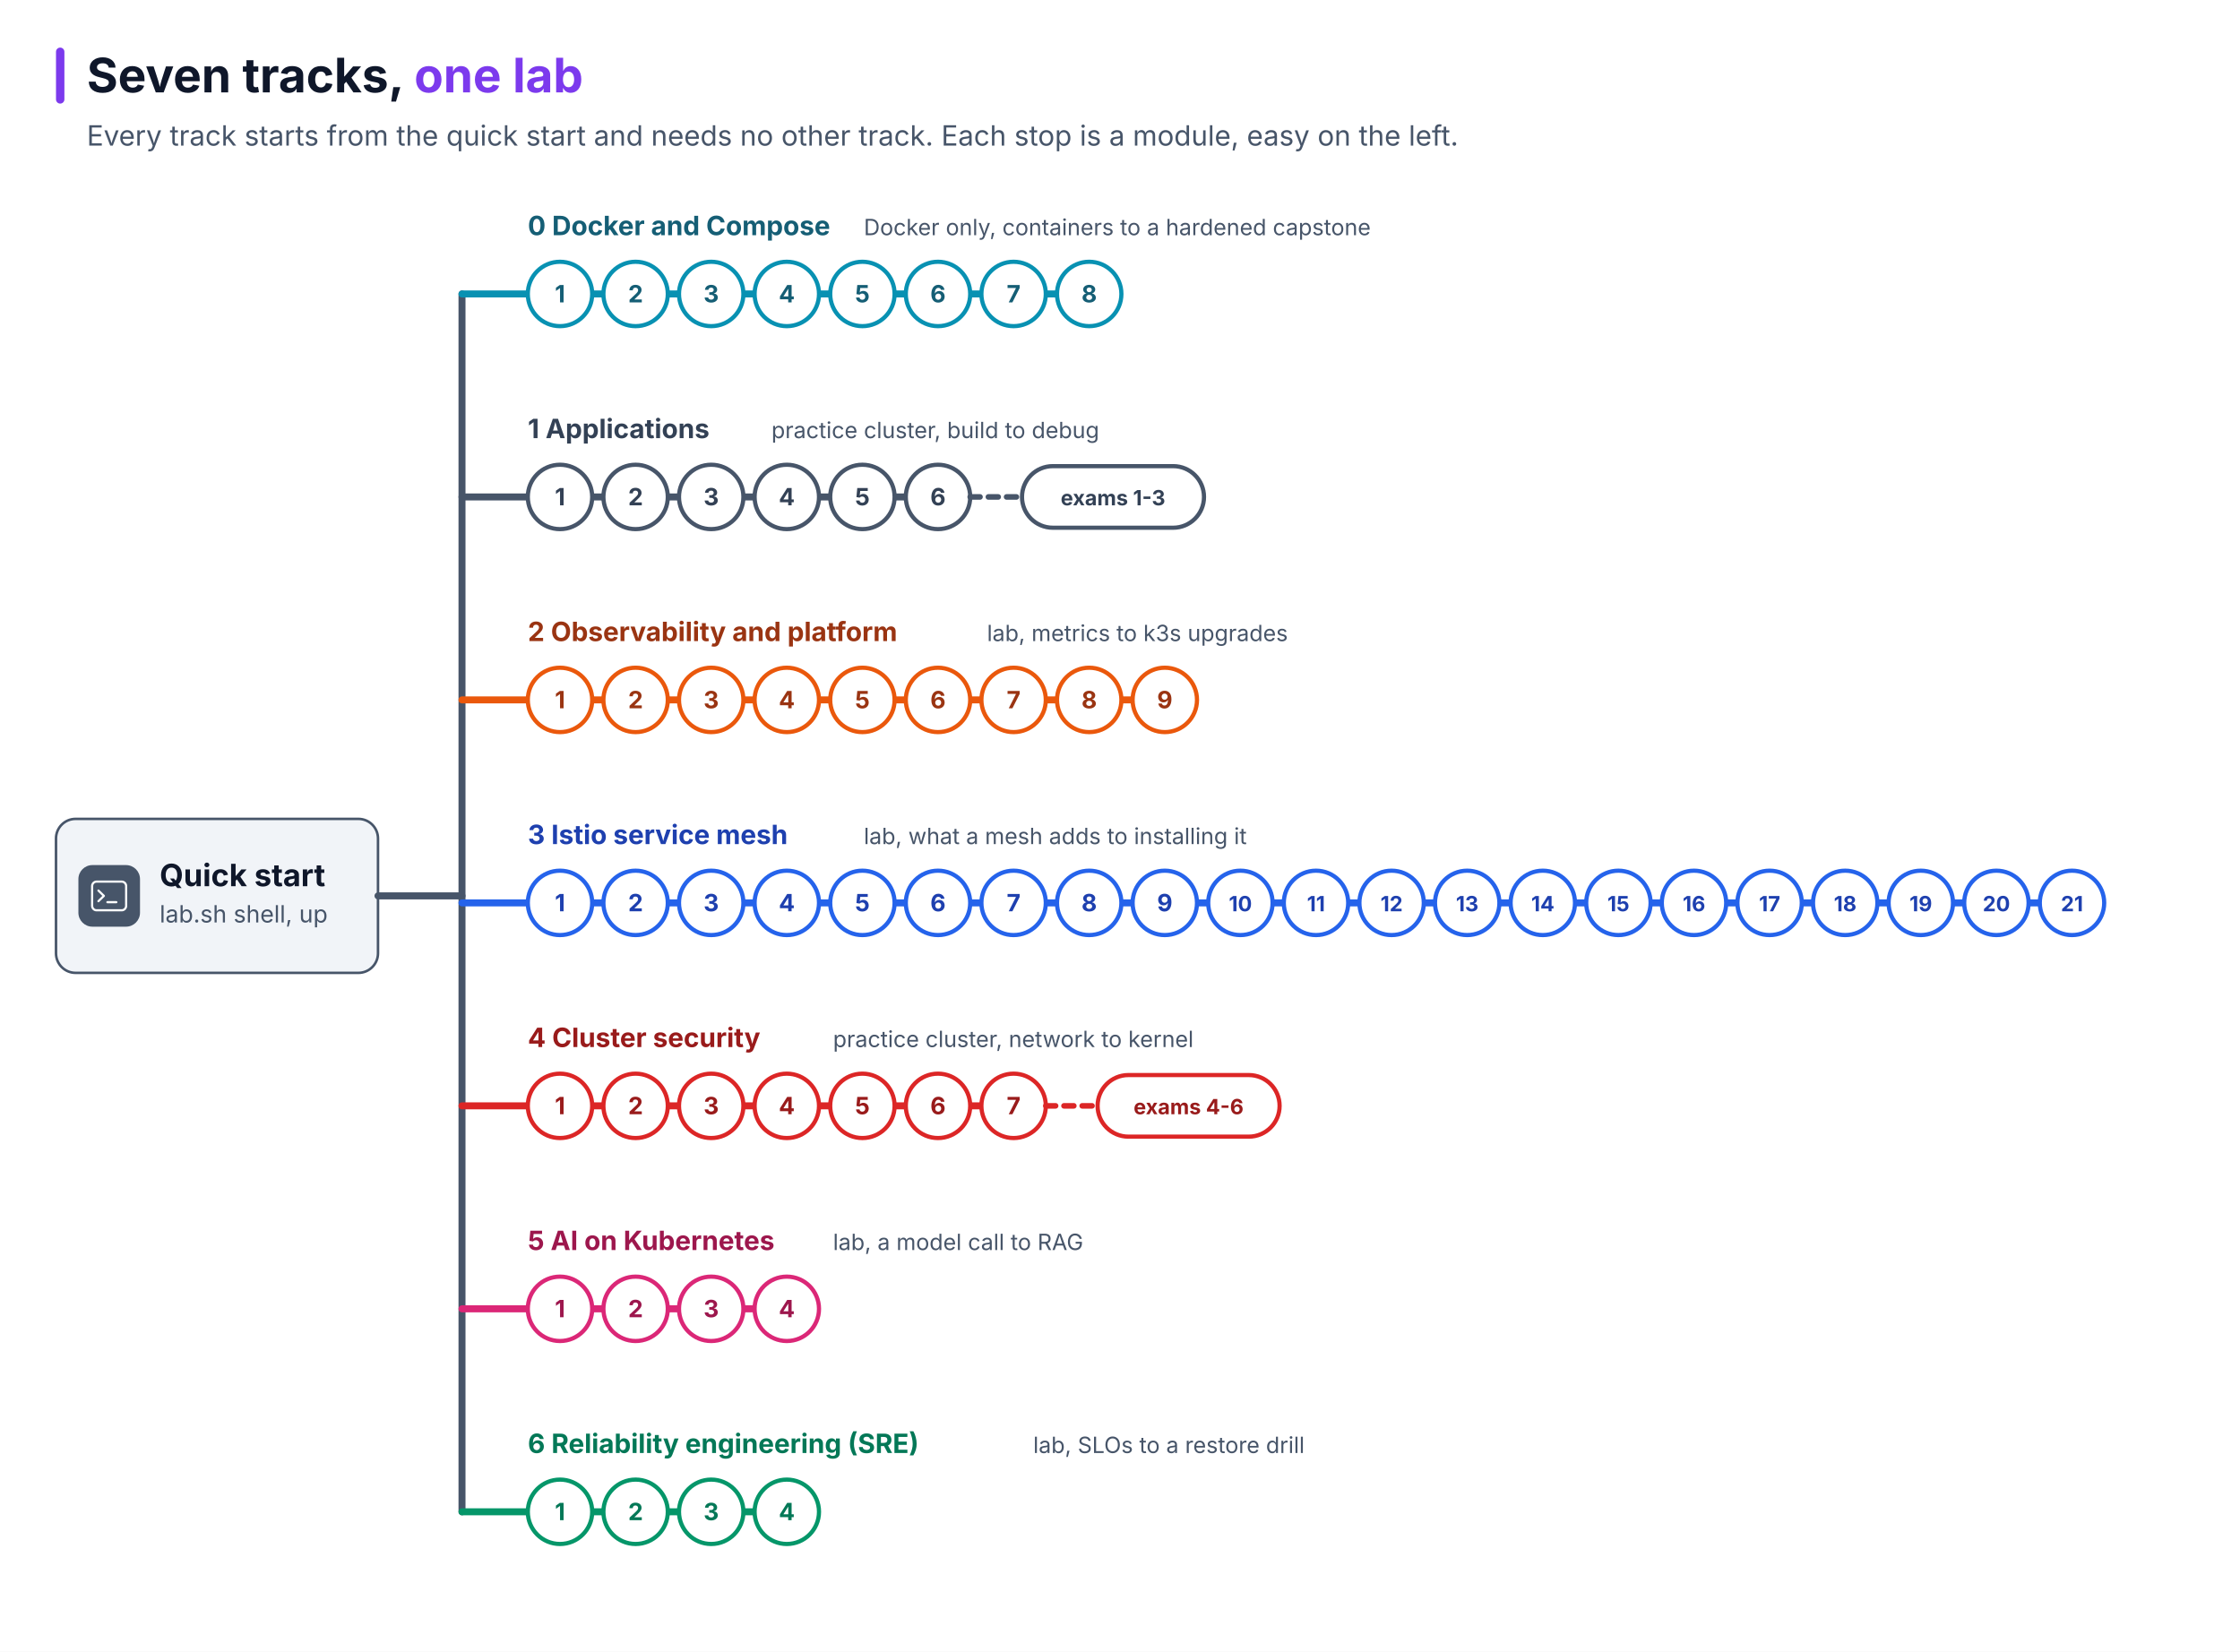
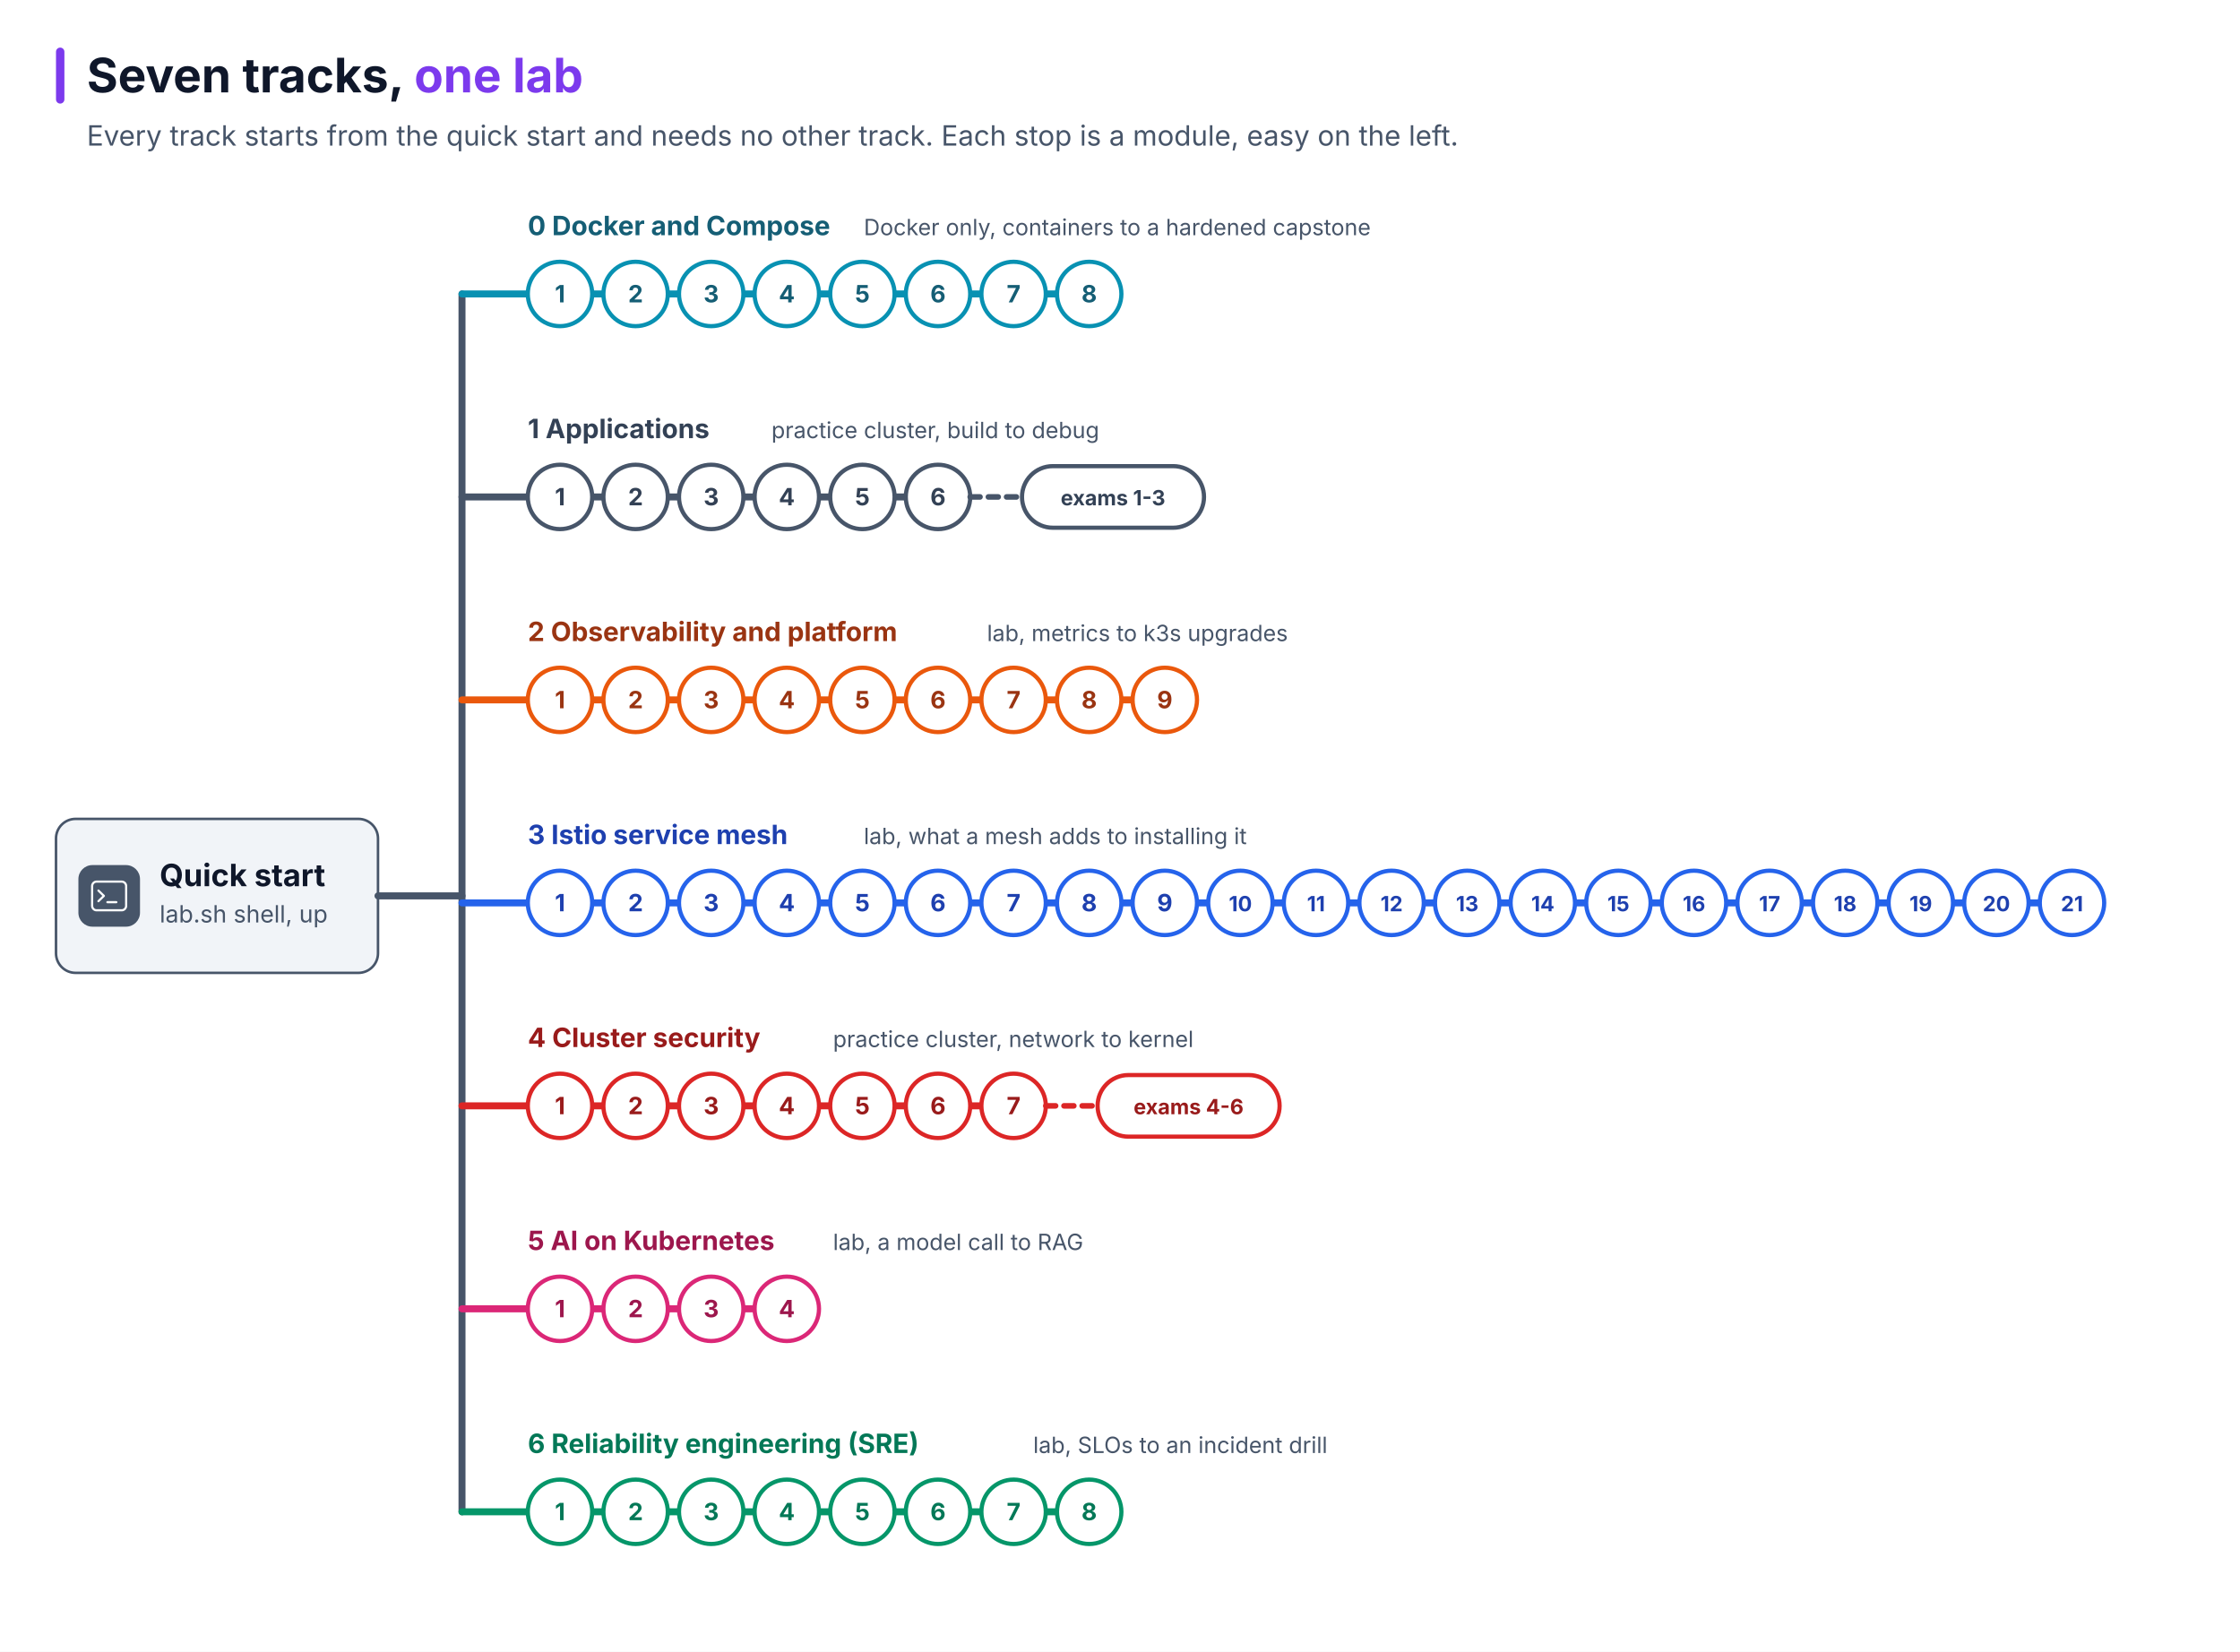
<svg xmlns="http://www.w3.org/2000/svg" width="1600" height="1180" viewBox="0 0 1600 1180" font-family="Inter, -apple-system, 'Segoe UI', Helvetica, Arial, sans-serif">
  <rect width="1600" height="1180" fill="#ffffff" />
  <rect x="40.0" y="34.0" width="6.0" height="40.0" rx="3.0" fill="#7c3aed" stroke="none" />
  <text x="62" y="66" font-size="34" font-weight="700" fill="#0f172a">Seven tracks, <tspan fill="#7c3aed">one lab</tspan>
  </text>
  <text x="62.0" y="104.0" font-size="20.0" fill="#475569" text-anchor="start">Every track starts from the quick start and needs no other track. Each stop is a module, easy on the left.</text>
  <rect x="40.0" y="585.0" width="230.0" height="110.0" rx="14.0" fill="#f1f4f8" stroke="#475569" stroke-width="1.8" />
  <rect x="56.0" y="618.0" width="44.0" height="44.0" rx="10.0" fill="#475569" stroke="none" />
  <rect x="65.8" y="629.8" width="24.3" height="20.5" rx="3.2" fill="none" stroke="#ffffff" stroke-width="1.536" />
  <polyline points="70.3,636.2 74.2,640.0 70.3,643.8" fill="none" stroke="#ffffff" stroke-width="1.54" stroke-linecap="round" stroke-linejoin="round" />
  <polyline points="76.7,644.5 83.1,644.5" fill="none" stroke="#ffffff" stroke-width="1.54" stroke-linecap="round" stroke-linejoin="round" />
  <text x="114.0" y="633.1" font-size="22.0" fill="#0f172a" font-weight="700" text-anchor="start">Quick start</text>
  <text x="114.0" y="659.0" font-size="17.0" fill="#475569" text-anchor="start">lab.sh shell, up</text>
  <polyline points="270.0,640.0 330.0,640.0" fill="none" stroke="#475569" stroke-width="5.00" stroke-linecap="round" stroke-linejoin="round" />
  <polyline points="330.0,210.0 330.0,1080.0" fill="none" stroke="#475569" stroke-width="5.00" stroke-linecap="round" stroke-linejoin="round" />
  <polyline points="330.0,210.0 778.0,210.0" fill="none" stroke="#0891b2" stroke-width="5.00" stroke-linecap="round" stroke-linejoin="round" />
  <ellipse cx="400.0" cy="210.0" rx="23.0" ry="23.0" fill="#ffffff" stroke="#0891b2" stroke-width="3.00" />
  <text x="400.0" y="216.0" font-size="17.0" fill="#155e75" font-weight="700" text-anchor="middle">1</text>
  <ellipse cx="454.0" cy="210.0" rx="23.0" ry="23.0" fill="#ffffff" stroke="#0891b2" stroke-width="3.00" />
  <text x="454.0" y="216.0" font-size="17.0" fill="#155e75" font-weight="700" text-anchor="middle">2</text>
  <ellipse cx="508.0" cy="210.0" rx="23.0" ry="23.0" fill="#ffffff" stroke="#0891b2" stroke-width="3.00" />
  <text x="508.0" y="216.0" font-size="17.0" fill="#155e75" font-weight="700" text-anchor="middle">3</text>
  <ellipse cx="562.0" cy="210.0" rx="23.0" ry="23.0" fill="#ffffff" stroke="#0891b2" stroke-width="3.00" />
  <text x="562.0" y="216.0" font-size="17.0" fill="#155e75" font-weight="700" text-anchor="middle">4</text>
  <ellipse cx="616.0" cy="210.0" rx="23.0" ry="23.0" fill="#ffffff" stroke="#0891b2" stroke-width="3.00" />
  <text x="616.0" y="216.0" font-size="17.0" fill="#155e75" font-weight="700" text-anchor="middle">5</text>
  <ellipse cx="670.0" cy="210.0" rx="23.0" ry="23.0" fill="#ffffff" stroke="#0891b2" stroke-width="3.00" />
  <text x="670.0" y="216.0" font-size="17.0" fill="#155e75" font-weight="700" text-anchor="middle">6</text>
  <ellipse cx="724.0" cy="210.0" rx="23.0" ry="23.0" fill="#ffffff" stroke="#0891b2" stroke-width="3.00" />
  <text x="724.0" y="216.0" font-size="17.0" fill="#155e75" font-weight="700" text-anchor="middle">7</text>
  <ellipse cx="778.0" cy="210.0" rx="23.0" ry="23.0" fill="#ffffff" stroke="#0891b2" stroke-width="3.00" />
  <text x="778.0" y="216.0" font-size="17.0" fill="#155e75" font-weight="700" text-anchor="middle">8</text>
  <text x="377.0" y="168.0" font-size="19.0" fill="#155e75" font-weight="700" text-anchor="start">0 Docker and Compose</text>
  <text x="617.0" y="168.0" font-size="16.0" fill="#475569" text-anchor="start">Docker only, containers to a hardened capstone</text>
  <polyline points="330.0,355.0 670.0,355.0" fill="none" stroke="#475569" stroke-width="5.00" stroke-linecap="round" stroke-linejoin="round" />
  <ellipse cx="400.0" cy="355.0" rx="23.0" ry="23.0" fill="#ffffff" stroke="#475569" stroke-width="3.00" />
  <text x="400.0" y="361.0" font-size="17.0" fill="#334155" font-weight="700" text-anchor="middle">1</text>
  <ellipse cx="454.0" cy="355.0" rx="23.0" ry="23.0" fill="#ffffff" stroke="#475569" stroke-width="3.00" />
  <text x="454.0" y="361.0" font-size="17.0" fill="#334155" font-weight="700" text-anchor="middle">2</text>
  <ellipse cx="508.0" cy="355.0" rx="23.0" ry="23.0" fill="#ffffff" stroke="#475569" stroke-width="3.00" />
  <text x="508.0" y="361.0" font-size="17.0" fill="#334155" font-weight="700" text-anchor="middle">3</text>
  <ellipse cx="562.0" cy="355.0" rx="23.0" ry="23.0" fill="#ffffff" stroke="#475569" stroke-width="3.00" />
  <text x="562.0" y="361.0" font-size="17.0" fill="#334155" font-weight="700" text-anchor="middle">4</text>
  <ellipse cx="616.0" cy="355.0" rx="23.0" ry="23.0" fill="#ffffff" stroke="#475569" stroke-width="3.00" />
  <text x="616.0" y="361.0" font-size="17.0" fill="#334155" font-weight="700" text-anchor="middle">5</text>
  <ellipse cx="670.0" cy="355.0" rx="23.0" ry="23.0" fill="#ffffff" stroke="#475569" stroke-width="3.00" />
  <text x="670.0" y="361.0" font-size="17.0" fill="#334155" font-weight="700" text-anchor="middle">6</text>
  <polyline points="693.0,355.0 730.0,355.0" fill="none" stroke="#475569" stroke-width="4.00" stroke-linecap="round" stroke-linejoin="round" stroke-dasharray="7 6" />
  <rect x="730.0" y="333.0" width="130.0" height="44.0" rx="22.0" fill="#ffffff" stroke="#475569" stroke-width="3" />
  <text x="795.0" y="361.0" font-size="15.0" fill="#334155" font-weight="700" text-anchor="middle">exams 1-3</text>
  <text x="377.0" y="313.0" font-size="19.0" fill="#334155" font-weight="700" text-anchor="start">1 Applications</text>
  <text x="551.0" y="313.0" font-size="16.0" fill="#475569" text-anchor="start">practice cluster, build to debug</text>
  <polyline points="330.0,500.0 832.0,500.0" fill="none" stroke="#ea580c" stroke-width="5.00" stroke-linecap="round" stroke-linejoin="round" />
  <ellipse cx="400.0" cy="500.0" rx="23.0" ry="23.0" fill="#ffffff" stroke="#ea580c" stroke-width="3.00" />
  <text x="400.0" y="506.0" font-size="17.0" fill="#9a3412" font-weight="700" text-anchor="middle">1</text>
  <ellipse cx="454.0" cy="500.0" rx="23.0" ry="23.0" fill="#ffffff" stroke="#ea580c" stroke-width="3.00" />
  <text x="454.0" y="506.0" font-size="17.0" fill="#9a3412" font-weight="700" text-anchor="middle">2</text>
  <ellipse cx="508.0" cy="500.0" rx="23.0" ry="23.0" fill="#ffffff" stroke="#ea580c" stroke-width="3.00" />
  <text x="508.0" y="506.0" font-size="17.0" fill="#9a3412" font-weight="700" text-anchor="middle">3</text>
  <ellipse cx="562.0" cy="500.0" rx="23.0" ry="23.0" fill="#ffffff" stroke="#ea580c" stroke-width="3.00" />
  <text x="562.0" y="506.0" font-size="17.0" fill="#9a3412" font-weight="700" text-anchor="middle">4</text>
  <ellipse cx="616.0" cy="500.0" rx="23.0" ry="23.0" fill="#ffffff" stroke="#ea580c" stroke-width="3.00" />
  <text x="616.0" y="506.0" font-size="17.0" fill="#9a3412" font-weight="700" text-anchor="middle">5</text>
  <ellipse cx="670.0" cy="500.0" rx="23.0" ry="23.0" fill="#ffffff" stroke="#ea580c" stroke-width="3.00" />
  <text x="670.0" y="506.0" font-size="17.0" fill="#9a3412" font-weight="700" text-anchor="middle">6</text>
  <ellipse cx="724.0" cy="500.0" rx="23.0" ry="23.0" fill="#ffffff" stroke="#ea580c" stroke-width="3.00" />
  <text x="724.0" y="506.0" font-size="17.0" fill="#9a3412" font-weight="700" text-anchor="middle">7</text>
  <ellipse cx="778.0" cy="500.0" rx="23.0" ry="23.0" fill="#ffffff" stroke="#ea580c" stroke-width="3.00" />
  <text x="778.0" y="506.0" font-size="17.0" fill="#9a3412" font-weight="700" text-anchor="middle">8</text>
  <ellipse cx="832.0" cy="500.0" rx="23.0" ry="23.0" fill="#ffffff" stroke="#ea580c" stroke-width="3.00" />
  <text x="832.0" y="506.0" font-size="17.0" fill="#9a3412" font-weight="700" text-anchor="middle">9</text>
  <text x="377.0" y="458.0" font-size="19.0" fill="#9a3412" font-weight="700" text-anchor="start">2 Observability and platform</text>
  <text x="705.0" y="458.0" font-size="16.0" fill="#475569" text-anchor="start">lab, metrics to k3s upgrades</text>
  <polyline points="330.0,645.0 1480.0,645.0" fill="none" stroke="#2563eb" stroke-width="5.00" stroke-linecap="round" stroke-linejoin="round" />
  <ellipse cx="400.0" cy="645.0" rx="23.0" ry="23.0" fill="#ffffff" stroke="#2563eb" stroke-width="3.00" />
  <text x="400.0" y="651.0" font-size="17.0" fill="#1e40af" font-weight="700" text-anchor="middle">1</text>
  <ellipse cx="454.0" cy="645.0" rx="23.0" ry="23.0" fill="#ffffff" stroke="#2563eb" stroke-width="3.00" />
  <text x="454.0" y="651.0" font-size="17.0" fill="#1e40af" font-weight="700" text-anchor="middle">2</text>
  <ellipse cx="508.0" cy="645.0" rx="23.0" ry="23.0" fill="#ffffff" stroke="#2563eb" stroke-width="3.00" />
  <text x="508.0" y="651.0" font-size="17.0" fill="#1e40af" font-weight="700" text-anchor="middle">3</text>
  <ellipse cx="562.0" cy="645.0" rx="23.0" ry="23.0" fill="#ffffff" stroke="#2563eb" stroke-width="3.00" />
  <text x="562.0" y="651.0" font-size="17.0" fill="#1e40af" font-weight="700" text-anchor="middle">4</text>
  <ellipse cx="616.0" cy="645.0" rx="23.0" ry="23.0" fill="#ffffff" stroke="#2563eb" stroke-width="3.00" />
  <text x="616.0" y="651.0" font-size="17.0" fill="#1e40af" font-weight="700" text-anchor="middle">5</text>
  <ellipse cx="670.0" cy="645.0" rx="23.0" ry="23.0" fill="#ffffff" stroke="#2563eb" stroke-width="3.00" />
  <text x="670.0" y="651.0" font-size="17.0" fill="#1e40af" font-weight="700" text-anchor="middle">6</text>
  <ellipse cx="724.0" cy="645.0" rx="23.0" ry="23.0" fill="#ffffff" stroke="#2563eb" stroke-width="3.00" />
  <text x="724.0" y="651.0" font-size="17.0" fill="#1e40af" font-weight="700" text-anchor="middle">7</text>
  <ellipse cx="778.0" cy="645.0" rx="23.0" ry="23.0" fill="#ffffff" stroke="#2563eb" stroke-width="3.00" />
  <text x="778.0" y="651.0" font-size="17.0" fill="#1e40af" font-weight="700" text-anchor="middle">8</text>
  <ellipse cx="832.0" cy="645.0" rx="23.0" ry="23.0" fill="#ffffff" stroke="#2563eb" stroke-width="3.00" />
  <text x="832.0" y="651.0" font-size="17.0" fill="#1e40af" font-weight="700" text-anchor="middle">9</text>
  <ellipse cx="886.0" cy="645.0" rx="23.0" ry="23.0" fill="#ffffff" stroke="#2563eb" stroke-width="3.00" />
  <text x="886.0" y="651.0" font-size="15.0" fill="#1e40af" font-weight="700" text-anchor="middle">10</text>
  <ellipse cx="940.0" cy="645.0" rx="23.0" ry="23.0" fill="#ffffff" stroke="#2563eb" stroke-width="3.00" />
  <text x="940.0" y="651.0" font-size="15.0" fill="#1e40af" font-weight="700" text-anchor="middle">11</text>
  <ellipse cx="994.0" cy="645.0" rx="23.0" ry="23.0" fill="#ffffff" stroke="#2563eb" stroke-width="3.00" />
  <text x="994.0" y="651.0" font-size="15.0" fill="#1e40af" font-weight="700" text-anchor="middle">12</text>
  <ellipse cx="1048.0" cy="645.0" rx="23.0" ry="23.0" fill="#ffffff" stroke="#2563eb" stroke-width="3.00" />
  <text x="1048.0" y="651.0" font-size="15.0" fill="#1e40af" font-weight="700" text-anchor="middle">13</text>
  <ellipse cx="1102.0" cy="645.0" rx="23.0" ry="23.0" fill="#ffffff" stroke="#2563eb" stroke-width="3.00" />
  <text x="1102.0" y="651.0" font-size="15.0" fill="#1e40af" font-weight="700" text-anchor="middle">14</text>
  <ellipse cx="1156.0" cy="645.0" rx="23.0" ry="23.0" fill="#ffffff" stroke="#2563eb" stroke-width="3.00" />
  <text x="1156.0" y="651.0" font-size="15.0" fill="#1e40af" font-weight="700" text-anchor="middle">15</text>
  <ellipse cx="1210.0" cy="645.0" rx="23.0" ry="23.0" fill="#ffffff" stroke="#2563eb" stroke-width="3.00" />
  <text x="1210.0" y="651.0" font-size="15.0" fill="#1e40af" font-weight="700" text-anchor="middle">16</text>
  <ellipse cx="1264.0" cy="645.0" rx="23.0" ry="23.0" fill="#ffffff" stroke="#2563eb" stroke-width="3.00" />
  <text x="1264.0" y="651.0" font-size="15.0" fill="#1e40af" font-weight="700" text-anchor="middle">17</text>
  <ellipse cx="1318.0" cy="645.0" rx="23.0" ry="23.0" fill="#ffffff" stroke="#2563eb" stroke-width="3.00" />
  <text x="1318.0" y="651.0" font-size="15.0" fill="#1e40af" font-weight="700" text-anchor="middle">18</text>
  <ellipse cx="1372.0" cy="645.0" rx="23.0" ry="23.0" fill="#ffffff" stroke="#2563eb" stroke-width="3.00" />
  <text x="1372.0" y="651.0" font-size="15.0" fill="#1e40af" font-weight="700" text-anchor="middle">19</text>
  <ellipse cx="1426.0" cy="645.0" rx="23.0" ry="23.0" fill="#ffffff" stroke="#2563eb" stroke-width="3.00" />
  <text x="1426.0" y="651.0" font-size="15.0" fill="#1e40af" font-weight="700" text-anchor="middle">20</text>
  <ellipse cx="1480.0" cy="645.0" rx="23.0" ry="23.0" fill="#ffffff" stroke="#2563eb" stroke-width="3.00" />
  <text x="1480.0" y="651.0" font-size="15.0" fill="#1e40af" font-weight="700" text-anchor="middle">21</text>
  <text x="377.0" y="603.0" font-size="19.0" fill="#1e40af" font-weight="700" text-anchor="start">3 Istio service mesh</text>
  <text x="617.0" y="603.0" font-size="16.0" fill="#475569" text-anchor="start">lab, what a mesh adds to installing it</text>
  <polyline points="330.0,790.0 724.0,790.0" fill="none" stroke="#dc2626" stroke-width="5.00" stroke-linecap="round" stroke-linejoin="round" />
  <ellipse cx="400.0" cy="790.0" rx="23.0" ry="23.0" fill="#ffffff" stroke="#dc2626" stroke-width="3.00" />
  <text x="400.0" y="796.0" font-size="17.0" fill="#991b1b" font-weight="700" text-anchor="middle">1</text>
  <ellipse cx="454.0" cy="790.0" rx="23.0" ry="23.0" fill="#ffffff" stroke="#dc2626" stroke-width="3.00" />
  <text x="454.0" y="796.0" font-size="17.0" fill="#991b1b" font-weight="700" text-anchor="middle">2</text>
  <ellipse cx="508.0" cy="790.0" rx="23.0" ry="23.0" fill="#ffffff" stroke="#dc2626" stroke-width="3.00" />
  <text x="508.0" y="796.0" font-size="17.0" fill="#991b1b" font-weight="700" text-anchor="middle">3</text>
  <ellipse cx="562.0" cy="790.0" rx="23.0" ry="23.0" fill="#ffffff" stroke="#dc2626" stroke-width="3.00" />
  <text x="562.0" y="796.0" font-size="17.0" fill="#991b1b" font-weight="700" text-anchor="middle">4</text>
  <ellipse cx="616.0" cy="790.0" rx="23.0" ry="23.0" fill="#ffffff" stroke="#dc2626" stroke-width="3.00" />
  <text x="616.0" y="796.0" font-size="17.0" fill="#991b1b" font-weight="700" text-anchor="middle">5</text>
  <ellipse cx="670.0" cy="790.0" rx="23.0" ry="23.0" fill="#ffffff" stroke="#dc2626" stroke-width="3.00" />
  <text x="670.0" y="796.0" font-size="17.0" fill="#991b1b" font-weight="700" text-anchor="middle">6</text>
  <ellipse cx="724.0" cy="790.0" rx="23.0" ry="23.0" fill="#ffffff" stroke="#dc2626" stroke-width="3.00" />
  <text x="724.0" y="796.0" font-size="17.0" fill="#991b1b" font-weight="700" text-anchor="middle">7</text>
  <polyline points="747.0,790.0 784.0,790.0" fill="none" stroke="#dc2626" stroke-width="4.00" stroke-linecap="round" stroke-linejoin="round" stroke-dasharray="7 6" />
  <rect x="784.0" y="768.0" width="130.0" height="44.0" rx="22.0" fill="#ffffff" stroke="#dc2626" stroke-width="3" />
  <text x="849.0" y="796.0" font-size="15.0" fill="#991b1b" font-weight="700" text-anchor="middle">exams 4-6</text>
  <text x="377.0" y="748.0" font-size="19.0" fill="#991b1b" font-weight="700" text-anchor="start">4 Cluster security</text>
  <text x="595.0" y="748.0" font-size="16.0" fill="#475569" text-anchor="start">practice cluster, network to kernel</text>
  <polyline points="330.0,935.0 562.0,935.0" fill="none" stroke="#db2777" stroke-width="5.00" stroke-linecap="round" stroke-linejoin="round" />
  <ellipse cx="400.0" cy="935.0" rx="23.0" ry="23.0" fill="#ffffff" stroke="#db2777" stroke-width="3.00" />
  <text x="400.0" y="941.0" font-size="17.0" fill="#9d174d" font-weight="700" text-anchor="middle">1</text>
  <ellipse cx="454.0" cy="935.0" rx="23.0" ry="23.0" fill="#ffffff" stroke="#db2777" stroke-width="3.00" />
  <text x="454.0" y="941.0" font-size="17.0" fill="#9d174d" font-weight="700" text-anchor="middle">2</text>
  <ellipse cx="508.0" cy="935.0" rx="23.0" ry="23.0" fill="#ffffff" stroke="#db2777" stroke-width="3.00" />
  <text x="508.0" y="941.0" font-size="17.0" fill="#9d174d" font-weight="700" text-anchor="middle">3</text>
  <ellipse cx="562.0" cy="935.0" rx="23.0" ry="23.0" fill="#ffffff" stroke="#db2777" stroke-width="3.00" />
  <text x="562.0" y="941.0" font-size="17.0" fill="#9d174d" font-weight="700" text-anchor="middle">4</text>
  <text x="377.0" y="893.0" font-size="19.0" fill="#9d174d" font-weight="700" text-anchor="start">5 AI on Kubernetes</text>
  <text x="595.0" y="893.0" font-size="16.0" fill="#475569" text-anchor="start">lab, a model call to RAG</text>
-   <polyline points="330.0,1080.0 562.0,1080.0" fill="none" stroke="#059669" stroke-width="5.00" stroke-linecap="round" stroke-linejoin="round" />
+   <polyline points="330.0,1080.0 778.0,1080.0" fill="none" stroke="#059669" stroke-width="5.00" stroke-linecap="round" stroke-linejoin="round" />
  <ellipse cx="400.0" cy="1080.0" rx="23.0" ry="23.0" fill="#ffffff" stroke="#059669" stroke-width="3.00" />
  <text x="400.0" y="1086.0" font-size="17.0" fill="#047857" font-weight="700" text-anchor="middle">1</text>
  <ellipse cx="454.0" cy="1080.0" rx="23.0" ry="23.0" fill="#ffffff" stroke="#059669" stroke-width="3.00" />
  <text x="454.0" y="1086.0" font-size="17.0" fill="#047857" font-weight="700" text-anchor="middle">2</text>
  <ellipse cx="508.0" cy="1080.0" rx="23.0" ry="23.0" fill="#ffffff" stroke="#059669" stroke-width="3.00" />
  <text x="508.0" y="1086.0" font-size="17.0" fill="#047857" font-weight="700" text-anchor="middle">3</text>
  <ellipse cx="562.0" cy="1080.0" rx="23.0" ry="23.0" fill="#ffffff" stroke="#059669" stroke-width="3.00" />
  <text x="562.0" y="1086.0" font-size="17.0" fill="#047857" font-weight="700" text-anchor="middle">4</text>
+   <ellipse cx="616.0" cy="1080.0" rx="23.0" ry="23.0" fill="#ffffff" stroke="#059669" stroke-width="3.00" />
+   <text x="616.0" y="1086.0" font-size="17.0" fill="#047857" font-weight="700" text-anchor="middle">5</text>
+   <ellipse cx="670.0" cy="1080.0" rx="23.0" ry="23.0" fill="#ffffff" stroke="#059669" stroke-width="3.00" />
+   <text x="670.0" y="1086.0" font-size="17.0" fill="#047857" font-weight="700" text-anchor="middle">6</text>
+   <ellipse cx="724.0" cy="1080.0" rx="23.0" ry="23.0" fill="#ffffff" stroke="#059669" stroke-width="3.00" />
+   <text x="724.0" y="1086.0" font-size="17.0" fill="#047857" font-weight="700" text-anchor="middle">7</text>
+   <ellipse cx="778.0" cy="1080.0" rx="23.0" ry="23.0" fill="#ffffff" stroke="#059669" stroke-width="3.00" />
+   <text x="778.0" y="1086.0" font-size="17.0" fill="#047857" font-weight="700" text-anchor="middle">8</text>
  <text x="377.0" y="1038.0" font-size="19.0" fill="#047857" font-weight="700" text-anchor="start">6 Reliability engineering (SRE)</text>
-   <text x="738.0" y="1038.0" font-size="16.0" fill="#475569" text-anchor="start">lab, SLOs to a restore drill</text>
+   <text x="738.0" y="1038.0" font-size="16.0" fill="#475569" text-anchor="start">lab, SLOs to an incident drill</text>
</svg>
